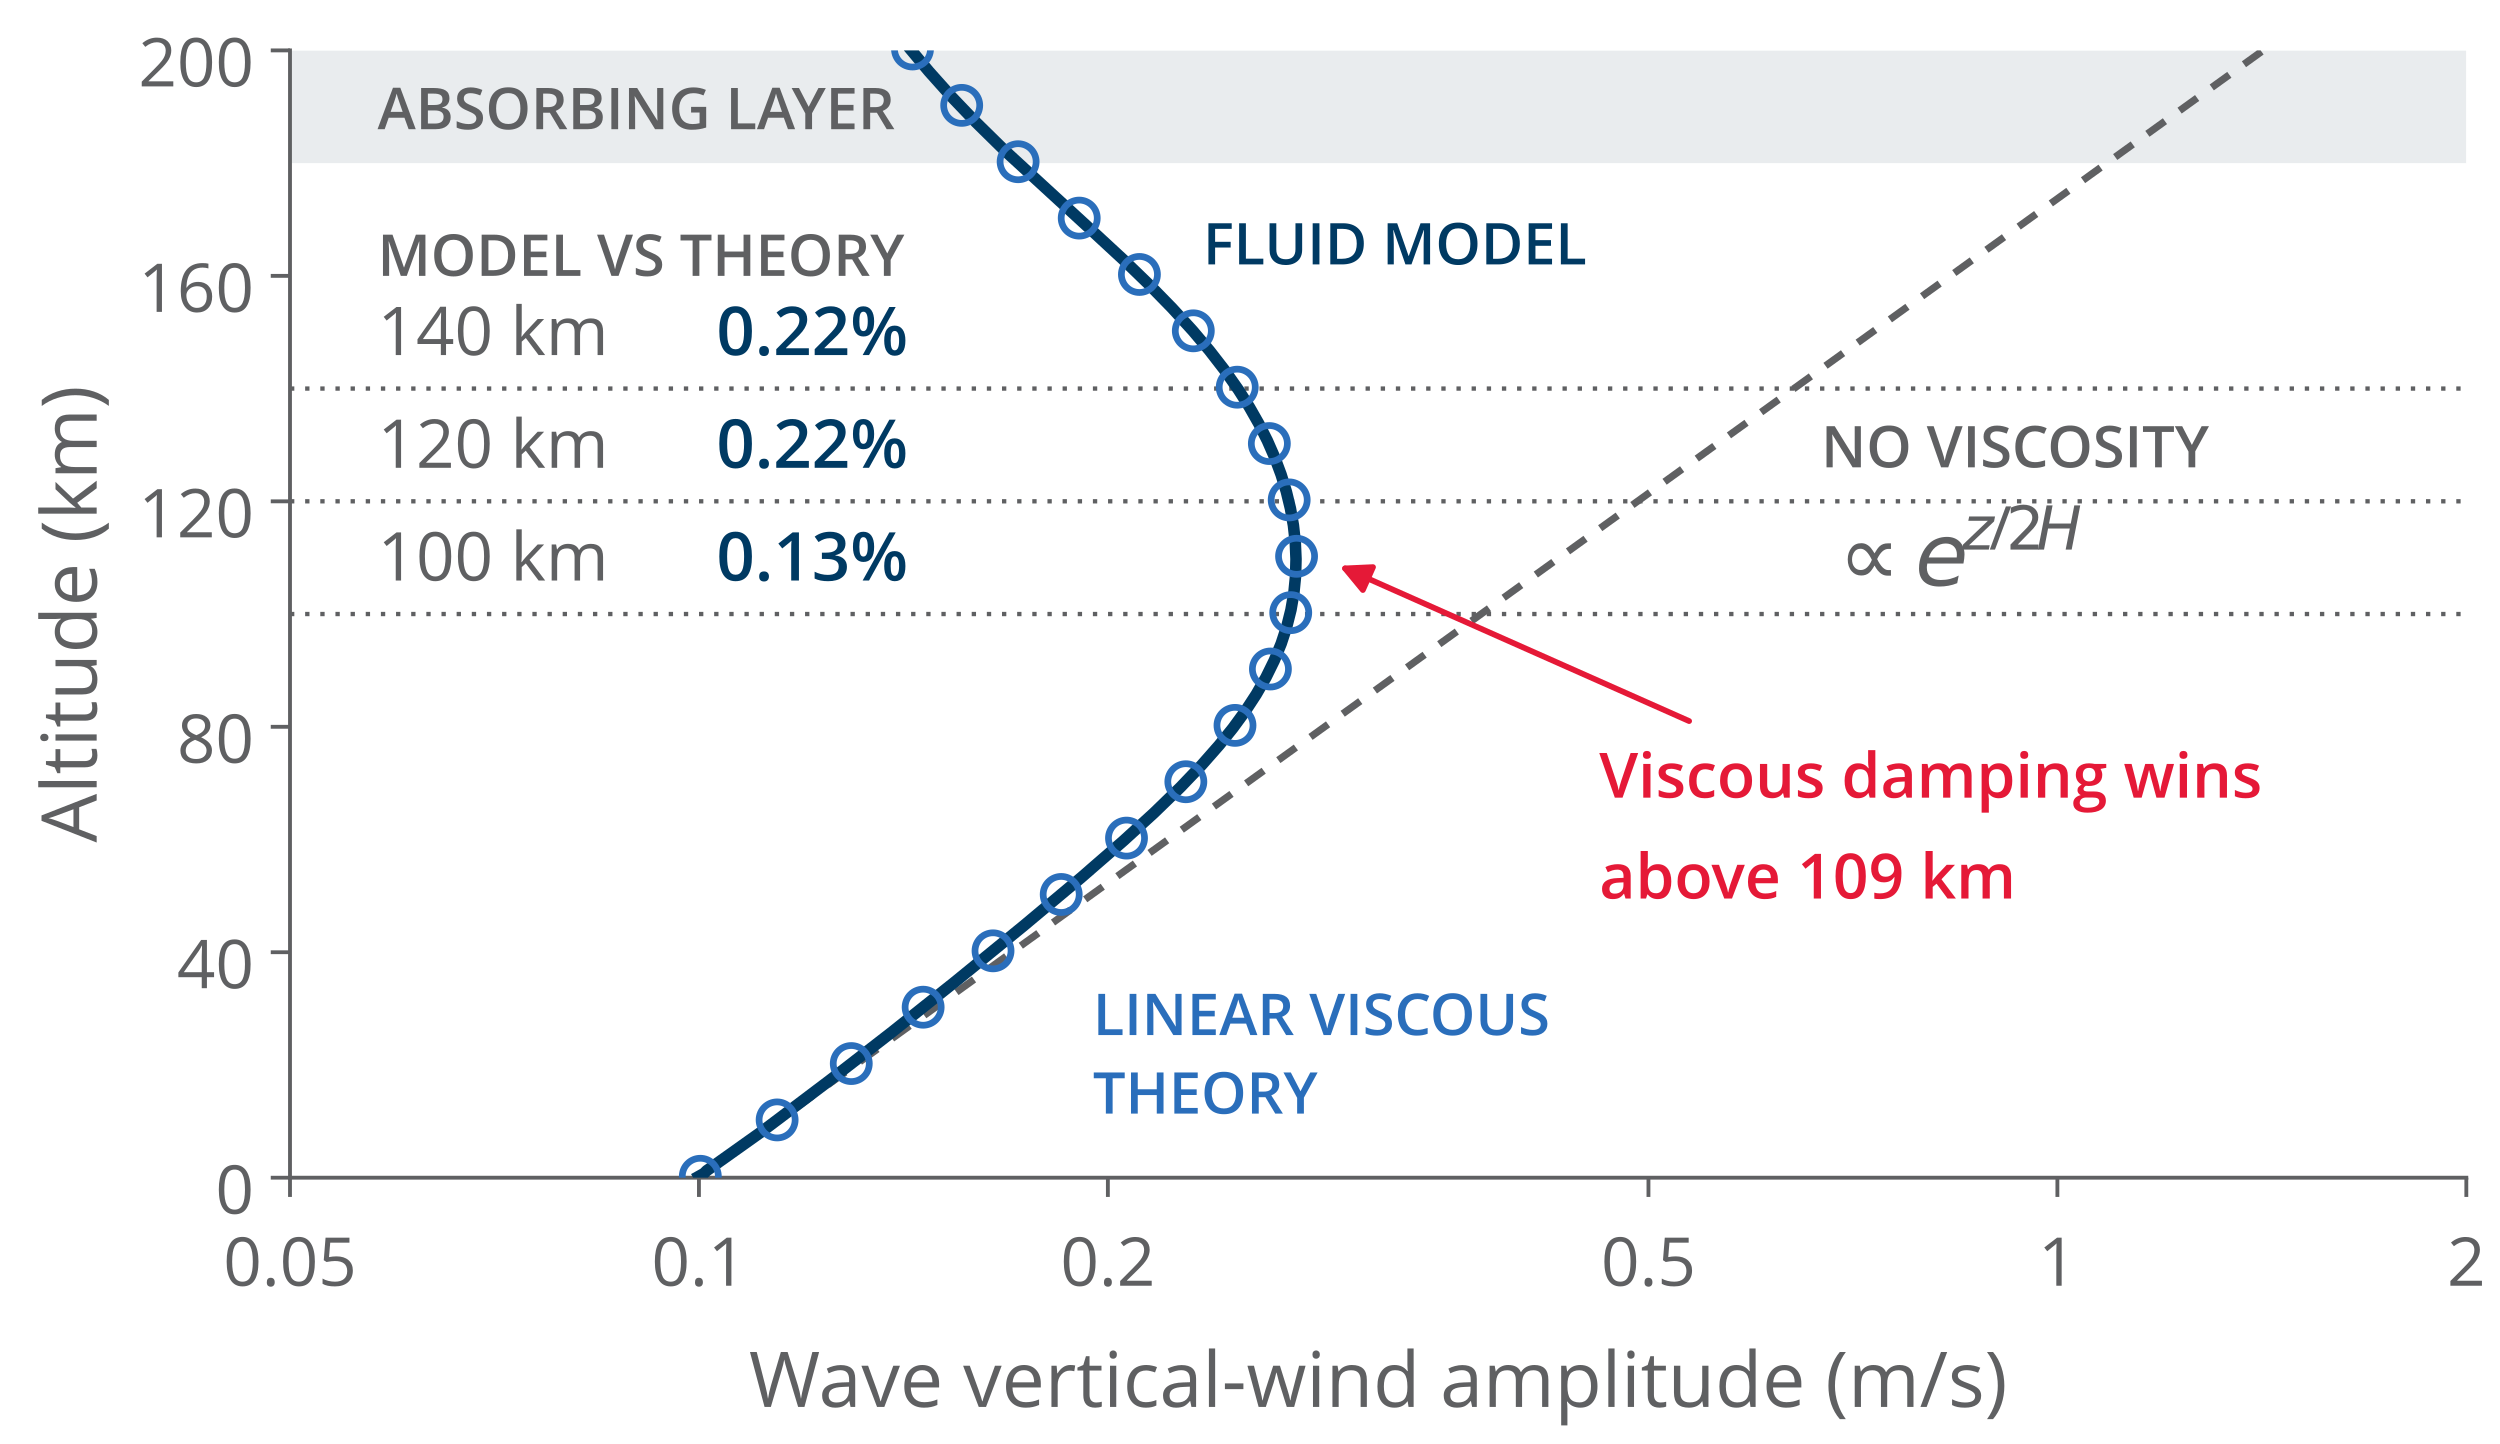
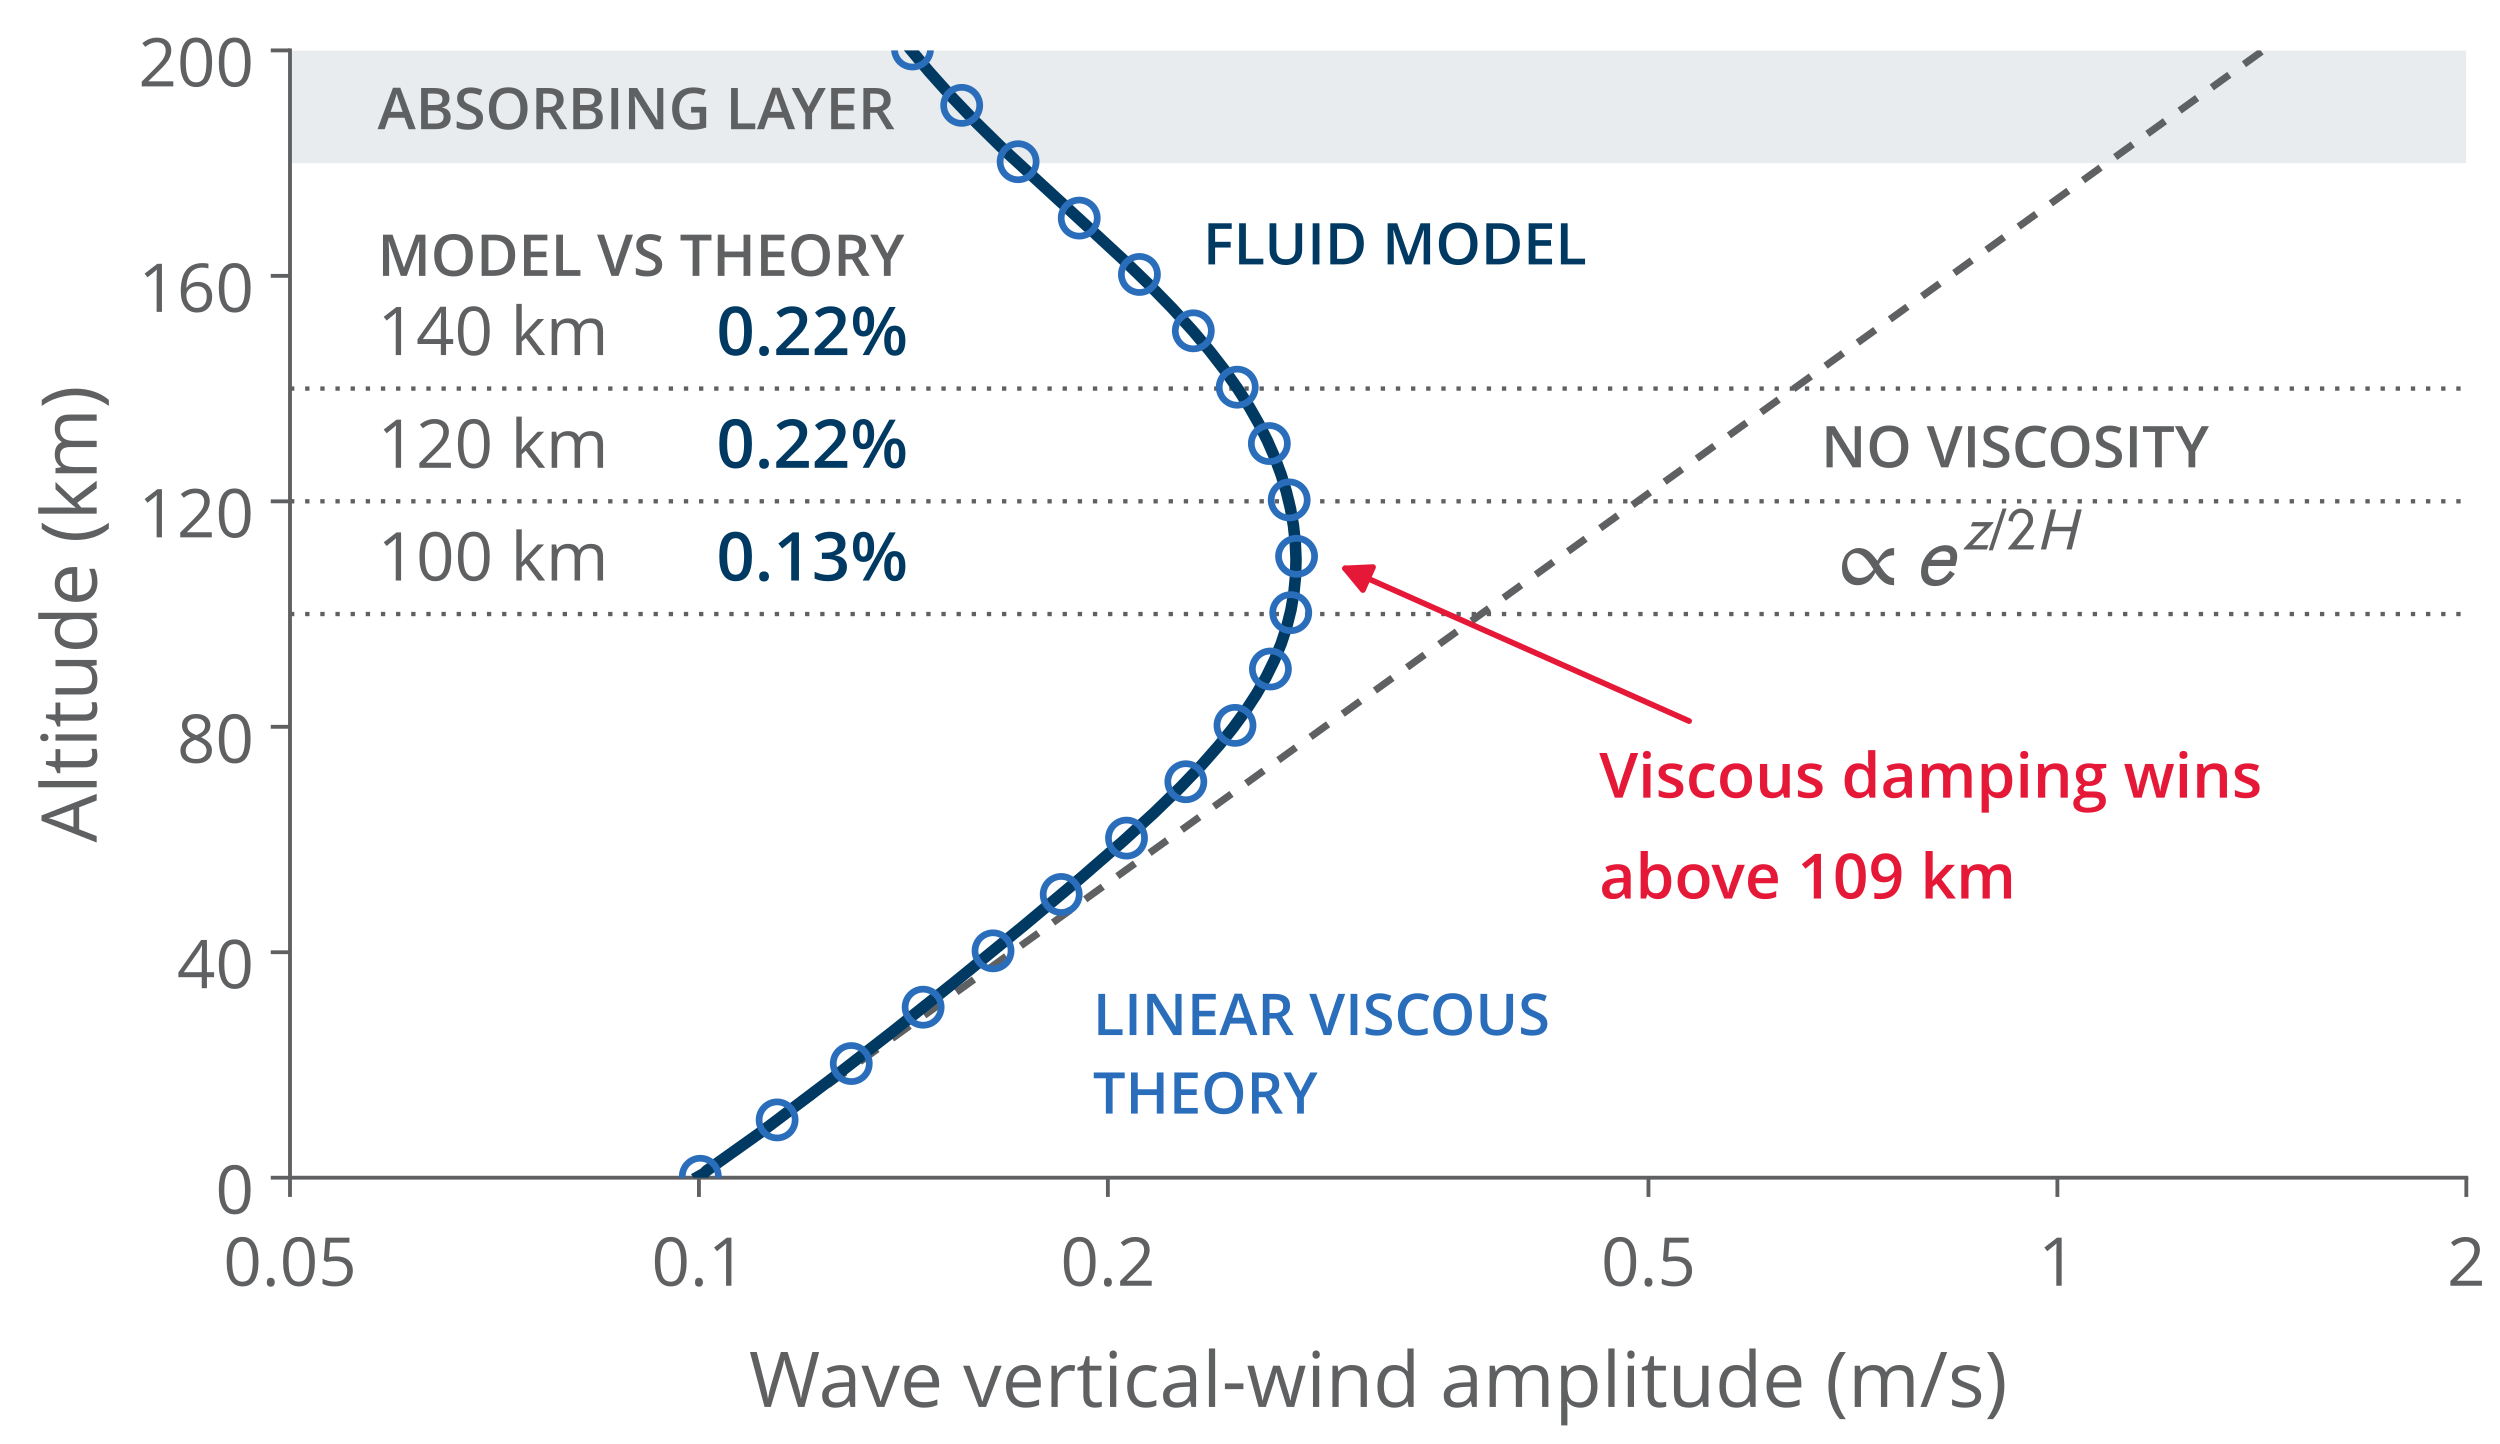
<svg xmlns="http://www.w3.org/2000/svg" xmlns:xlink="http://www.w3.org/1999/xlink" width="519.84pt" height="300.24pt" viewBox="0 0 519.84 300.24" version="1.1">
  <defs>
    <style type="text/css">*{stroke-linejoin: round; stroke-linecap: butt}</style>
  </defs>
  <g id="figure_1">
    <g id="patch_1">
      <path d="M 0 300.24  L 519.84 300.24  L 519.84 0  L 0 0  L 0 300.24  z " style="fill: none" />
    </g>
    <g id="axes_1">
      <g id="patch_2">
        <path d="M 60.301 244.885  L 512.838 244.885  L 512.838 10.482  L 60.301 10.482  L 60.301 244.885  z " style="fill: none" />
      </g>
      <g id="patch_3">
-         <path d="M 60.301 33.922  L 512.838 33.922  L 512.838 10.482  L 60.301 10.482  z " clip-path="url(#p7d5a8c6a9f)" style="fill: #6b818d; opacity: 0.15" />
+         <path d="M 60.301 33.922  L 512.838 33.922  L 512.838 10.482  L 60.301 10.482  z " clip-path="url(#p381e99af52)" style="fill: #6b818d; opacity: 0.15" />
      </g>
      <g id="line2d_1">
-         <path d="M 60.301 127.684  L 512.838 127.684  " clip-path="url(#p7d5a8c6a9f)" style="fill: none; stroke-dasharray: 0.9,2.25; stroke-dashoffset: 0; stroke: #5f6062; stroke-width: 0.9" />
+         <path d="M 60.301 127.684  L 512.838 127.684  " clip-path="url(#p381e99af52)" style="fill: none; stroke-dasharray: 0.9,2.25; stroke-dashoffset: 0; stroke: #5f6062; stroke-width: 0.9" />
      </g>
      <g id="line2d_2">
-         <path d="M 60.301 104.243  L 512.838 104.243  " clip-path="url(#p7d5a8c6a9f)" style="fill: none; stroke-dasharray: 0.9,2.25; stroke-dashoffset: 0; stroke: #5f6062; stroke-width: 0.9" />
+         <path d="M 60.301 104.243  L 512.838 104.243  " clip-path="url(#p381e99af52)" style="fill: none; stroke-dasharray: 0.9,2.25; stroke-dashoffset: 0; stroke: #5f6062; stroke-width: 0.9" />
      </g>
      <g id="line2d_3">
-         <path d="M 60.301 80.803  L 512.838 80.803  " clip-path="url(#p7d5a8c6a9f)" style="fill: none; stroke-dasharray: 0.9,2.25; stroke-dashoffset: 0; stroke: #5f6062; stroke-width: 0.9" />
+         <path d="M 60.301 80.803  L 512.838 80.803  " clip-path="url(#p381e99af52)" style="fill: none; stroke-dasharray: 0.9,2.25; stroke-dashoffset: 0; stroke: #5f6062; stroke-width: 0.9" />
      </g>
      <g id="matplotlib.axis_1">
        <g id="xtick_1">
          <g id="line2d_4">
            <defs>
-               <path id="m3ad3a5a6df" d="M 0 0  L 0 4  " style="stroke: #5f6062; stroke-width: 0.8" />
+               <path id="m62b4a21ec5" d="M 0 0  L 0 4  " style="stroke: #5f6062; stroke-width: 0.8" />
            </defs>
            <g>
-               <use xlink:href="#m3ad3a5a6df" x="60.301" y="244.885" style="fill: #5f6062; stroke: #5f6062; stroke-width: 0.8" />
+               <use xlink:href="#m62b4a21ec5" x="60.301" y="244.885" style="fill: #5f6062; stroke: #5f6062; stroke-width: 0.8" />
            </g>
          </g>
          <g id="text_1">
            <text style="font-size: 14px; font-family: 'Open Sans', 'DejaVu Sans', sans-serif; text-anchor: middle; fill: #5f6062" x="60.301" y="267.349" transform="rotate(-0 60.30149 267.3491)">0.05</text>
          </g>
        </g>
        <g id="xtick_2">
          <g id="line2d_5">
            <g>
-               <use xlink:href="#m3ad3a5a6df" x="145.334" y="244.885" style="fill: #5f6062; stroke: #5f6062; stroke-width: 0.8" />
+               <use xlink:href="#m62b4a21ec5" x="145.334" y="244.885" style="fill: #5f6062; stroke: #5f6062; stroke-width: 0.8" />
            </g>
          </g>
          <g id="text_2">
            <text style="font-size: 14px; font-family: 'Open Sans', 'DejaVu Sans', sans-serif; text-anchor: middle; fill: #5f6062" x="145.334" y="267.349" transform="rotate(-0 145.3339 267.3491)">0.1</text>
          </g>
        </g>
        <g id="xtick_3">
          <g id="line2d_6">
            <g>
-               <use xlink:href="#m3ad3a5a6df" x="230.366" y="244.885" style="fill: #5f6062; stroke: #5f6062; stroke-width: 0.8" />
+               <use xlink:href="#m62b4a21ec5" x="230.366" y="244.885" style="fill: #5f6062; stroke: #5f6062; stroke-width: 0.8" />
            </g>
          </g>
          <g id="text_3">
            <text style="font-size: 14px; font-family: 'Open Sans', 'DejaVu Sans', sans-serif; text-anchor: middle; fill: #5f6062" x="230.366" y="267.349" transform="rotate(-0 230.3663 267.3491)">0.2</text>
          </g>
        </g>
        <g id="xtick_4">
          <g id="line2d_7">
            <g>
-               <use xlink:href="#m3ad3a5a6df" x="342.773" y="244.885" style="fill: #5f6062; stroke: #5f6062; stroke-width: 0.8" />
+               <use xlink:href="#m62b4a21ec5" x="342.773" y="244.885" style="fill: #5f6062; stroke: #5f6062; stroke-width: 0.8" />
            </g>
          </g>
          <g id="text_4">
            <text style="font-size: 14px; font-family: 'Open Sans', 'DejaVu Sans', sans-serif; text-anchor: middle; fill: #5f6062" x="342.773" y="267.349" transform="rotate(-0 342.773 267.3491)">0.5</text>
          </g>
        </g>
        <g id="xtick_5">
          <g id="line2d_8">
            <g>
-               <use xlink:href="#m3ad3a5a6df" x="427.805" y="244.885" style="fill: #5f6062; stroke: #5f6062; stroke-width: 0.8" />
+               <use xlink:href="#m62b4a21ec5" x="427.805" y="244.885" style="fill: #5f6062; stroke: #5f6062; stroke-width: 0.8" />
            </g>
          </g>
          <g id="text_5">
            <text style="font-size: 14px; font-family: 'Open Sans', 'DejaVu Sans', sans-serif; text-anchor: middle; fill: #5f6062" x="427.805" y="267.349" transform="rotate(-0 427.8053 267.3491)">1</text>
          </g>
        </g>
        <g id="xtick_6">
          <g id="line2d_9">
            <g>
-               <use xlink:href="#m3ad3a5a6df" x="512.838" y="244.885" style="fill: #5f6062; stroke: #5f6062; stroke-width: 0.8" />
+               <use xlink:href="#m62b4a21ec5" x="512.838" y="244.885" style="fill: #5f6062; stroke: #5f6062; stroke-width: 0.8" />
            </g>
          </g>
          <g id="text_6">
            <text style="font-size: 14px; font-family: 'Open Sans', 'DejaVu Sans', sans-serif; text-anchor: middle; fill: #5f6062" x="512.838" y="267.349" transform="rotate(-0 512.8377 267.3491)">2</text>
          </g>
        </g>
        <g id="text_7">
          <text style="font-size: 16px; font-family: 'Open Sans', 'DejaVu Sans', sans-serif; text-anchor: middle; fill: #5f6062" x="286.57" y="292.552" transform="rotate(-0 286.5696 292.5523)">Wave vertical-wind amplitude (m/s)</text>
        </g>
      </g>
      <g id="matplotlib.axis_2">
        <g id="ytick_1">
          <g id="line2d_10">
            <defs>
-               <path id="me243913526" d="M 0 0  L -4 0  " style="stroke: #5f6062; stroke-width: 0.8" />
+               <path id="ma2539fddf5" d="M 0 0  L -4 0  " style="stroke: #5f6062; stroke-width: 0.8" />
            </defs>
            <g>
-               <use xlink:href="#me243913526" x="60.301" y="244.885" style="fill: #5f6062; stroke: #5f6062; stroke-width: 0.8" />
+               <use xlink:href="#ma2539fddf5" x="60.301" y="244.885" style="fill: #5f6062; stroke: #5f6062; stroke-width: 0.8" />
            </g>
          </g>
          <g id="text_8">
            <text style="font-size: 14px; font-family: 'Open Sans', 'DejaVu Sans', sans-serif; text-anchor: end; fill: #5f6062" x="52.801" y="252.367" transform="rotate(-0 52.80149 252.3672)">0</text>
          </g>
        </g>
        <g id="ytick_2">
          <g id="line2d_11">
            <g>
-               <use xlink:href="#me243913526" x="60.301" y="198.005" style="fill: #5f6062; stroke: #5f6062; stroke-width: 0.8" />
+               <use xlink:href="#ma2539fddf5" x="60.301" y="198.005" style="fill: #5f6062; stroke: #5f6062; stroke-width: 0.8" />
            </g>
          </g>
          <g id="text_9">
            <text style="font-size: 14px; font-family: 'Open Sans', 'DejaVu Sans', sans-serif; text-anchor: end; fill: #5f6062" x="52.801" y="205.487" transform="rotate(-0 52.80149 205.4866)">40</text>
          </g>
        </g>
        <g id="ytick_3">
          <g id="line2d_12">
            <g>
-               <use xlink:href="#me243913526" x="60.301" y="151.124" style="fill: #5f6062; stroke: #5f6062; stroke-width: 0.8" />
+               <use xlink:href="#ma2539fddf5" x="60.301" y="151.124" style="fill: #5f6062; stroke: #5f6062; stroke-width: 0.8" />
            </g>
          </g>
          <g id="text_10">
            <text style="font-size: 14px; font-family: 'Open Sans', 'DejaVu Sans', sans-serif; text-anchor: end; fill: #5f6062" x="52.801" y="158.606" transform="rotate(-0 52.80149 158.606)">80</text>
          </g>
        </g>
        <g id="ytick_4">
          <g id="line2d_13">
            <g>
-               <use xlink:href="#me243913526" x="60.301" y="104.243" style="fill: #5f6062; stroke: #5f6062; stroke-width: 0.8" />
+               <use xlink:href="#ma2539fddf5" x="60.301" y="104.243" style="fill: #5f6062; stroke: #5f6062; stroke-width: 0.8" />
            </g>
          </g>
          <g id="text_11">
            <text style="font-size: 14px; font-family: 'Open Sans', 'DejaVu Sans', sans-serif; text-anchor: end; fill: #5f6062" x="52.801" y="111.725" transform="rotate(-0 52.80149 111.7253)">120</text>
          </g>
        </g>
        <g id="ytick_5">
          <g id="line2d_14">
            <g>
-               <use xlink:href="#me243913526" x="60.301" y="57.363" style="fill: #5f6062; stroke: #5f6062; stroke-width: 0.8" />
+               <use xlink:href="#ma2539fddf5" x="60.301" y="57.363" style="fill: #5f6062; stroke: #5f6062; stroke-width: 0.8" />
            </g>
          </g>
          <g id="text_12">
            <text style="font-size: 14px; font-family: 'Open Sans', 'DejaVu Sans', sans-serif; text-anchor: end; fill: #5f6062" x="52.801" y="64.845" transform="rotate(-0 52.80149 64.84473)">160</text>
          </g>
        </g>
        <g id="ytick_6">
          <g id="line2d_15">
            <g>
-               <use xlink:href="#me243913526" x="60.301" y="10.482" style="fill: #5f6062; stroke: #5f6062; stroke-width: 0.8" />
+               <use xlink:href="#ma2539fddf5" x="60.301" y="10.482" style="fill: #5f6062; stroke: #5f6062; stroke-width: 0.8" />
            </g>
          </g>
          <g id="text_13">
            <text style="font-size: 14px; font-family: 'Open Sans', 'DejaVu Sans', sans-serif; text-anchor: end; fill: #5f6062" x="52.801" y="17.964" transform="rotate(-0 52.80149 17.96411)">200</text>
          </g>
        </g>
        <g id="text_14">
          <text style="font-size: 16px; font-family: 'Open Sans', 'DejaVu Sans', sans-serif; text-anchor: middle; fill: #5f6062" x="20.102" y="127.684" transform="rotate(-90 20.1018 127.6837)">Altitude (km)</text>
        </g>
      </g>
      <g id="line2d_16">
-         <path d="M 145.334 244.885  L 470.589 10.482  L 470.589 10.482  " clip-path="url(#p7d5a8c6a9f)" style="fill: none; stroke-dasharray: 4.5,3.75; stroke-dashoffset: 0; stroke: #5f6062; stroke-width: 1.5" />
+         <path d="M 145.334 244.885  L 470.589 10.482  L 470.589 10.482  " clip-path="url(#p381e99af52)" style="fill: none; stroke-dasharray: 4.5,3.75; stroke-dashoffset: 0; stroke: #5f6062; stroke-width: 1.5" />
      </g>
      <g id="patch_4">
        <path d="M 60.301 244.885  L 60.301 10.482  " style="fill: none; stroke: #5f6062; stroke-width: 0.8; stroke-linejoin: miter; stroke-linecap: square" />
      </g>
      <g id="patch_5">
        <path d="M 60.301 244.885  L 512.838 244.885  " style="fill: none; stroke: #5f6062; stroke-width: 0.8; stroke-linejoin: miter; stroke-linecap: square" />
      </g>
      <g id="text_15">
-         <text style="font-weight: 600; font-size: 12px; font-family: 'Open Sans', 'DejaVu Sans', sans-serif; text-anchor: start; fill: #5f6062" x="78.509" y="26.858" transform="rotate(-0 78.50903 26.8576)">ABSORBING LAYER</text>
+         <text style="font-size: 12px; font-family: 'Open Sans SemiBold', 'DejaVu Sans', sans-serif; text-anchor: start; fill: #5f6062" x="78.509" y="26.858" transform="rotate(-0 78.50903 26.8576)">ABSORBING LAYER</text>
      </g>
      <g id="line2d_17">
-         <path d="M 145.329 244.592  L 146.38 244.006  L 146.961 243.42  L 158.503 235.216  L 172.482 224.668  L 185.338 214.706  L 198.574 204.158  L 212.929 192.438  L 224.82 182.475  L 233.581 174.857  L 239.996 168.997  L 245.427 163.723  L 249.909 159.035  L 253.516 154.933  L 256.347 151.417  L 258.919 147.901  L 261.217 144.385  L 263.232 140.869  L 264.961 137.353  L 266.403 133.837  L 267.56 130.321  L 268.439 126.805  L 269.047 123.289  L 269.394 119.773  L 269.487 116.257  L 269.335 112.741  L 268.945 109.224  L 268.322 105.708  L 267.468 102.192  L 266.385 98.676  L 265.075 95.16  L 263.535 91.644  L 261.767 88.128  L 259.77 84.612  L 257.544 81.096  L 254.665 76.994  L 251.488 72.892  L 248.029 68.79  L 243.755 64.102  L 239.177 59.414  L 233.73 54.14  L 226.128 47.108  L 208.898 31.285  L 202.936 25.425  L 197.892 20.151  L 193.177 14.877  L 189.261 10.189  L 189.261 10.189  " clip-path="url(#p7d5a8c6a9f)" style="fill: none; stroke: #003a63; stroke-width: 2.4; stroke-linecap: square" />
+         <path d="M 145.329 244.592  L 146.38 244.006  L 146.961 243.42  L 158.503 235.216  L 172.482 224.668  L 185.338 214.706  L 198.574 204.158  L 212.929 192.438  L 224.82 182.475  L 233.581 174.857  L 239.996 168.997  L 245.427 163.723  L 249.909 159.035  L 253.516 154.933  L 256.347 151.417  L 258.919 147.901  L 261.217 144.385  L 263.232 140.869  L 264.961 137.353  L 266.403 133.837  L 267.56 130.321  L 268.439 126.805  L 269.047 123.289  L 269.394 119.773  L 269.487 116.257  L 269.335 112.741  L 268.945 109.224  L 268.322 105.708  L 267.468 102.192  L 266.385 98.676  L 265.075 95.16  L 263.535 91.644  L 261.767 88.128  L 259.77 84.612  L 257.544 81.096  L 254.665 76.994  L 251.488 72.892  L 248.029 68.79  L 243.755 64.102  L 239.177 59.414  L 233.73 54.14  L 226.128 47.108  L 208.898 31.285  L 202.936 25.425  L 197.892 20.151  L 193.177 14.877  L 189.261 10.189  L 189.261 10.189  " clip-path="url(#p381e99af52)" style="fill: none; stroke: #003a63; stroke-width: 2.4; stroke-linecap: square" />
      </g>
      <g id="text_16">
        <text style="font-size: 14px; font-family: 'Open Sans', 'DejaVu Sans', sans-serif; text-anchor: start; fill: #5f6062" x="78.509" y="120.711" transform="rotate(-0 78.50903 120.7107)">100 km</text>
      </g>
      <g id="text_17">
-         <text style="font-weight: 600; font-size: 14px; font-family: 'Open Sans', 'DejaVu Sans', sans-serif; text-anchor: start; fill: #003a63" x="148.96" y="120.711" transform="rotate(-0 148.96 120.7107)">0.13%</text>
+         <text style="font-size: 14px; font-family: 'Open Sans SemiBold', 'DejaVu Sans', sans-serif; text-anchor: start; fill: #003a63" x="148.96" y="120.711" transform="rotate(-0 148.96 120.7107)">0.13%</text>
      </g>
      <g id="text_18">
        <text style="font-size: 14px; font-family: 'Open Sans', 'DejaVu Sans', sans-serif; text-anchor: start; fill: #5f6062" x="78.509" y="97.27" transform="rotate(-0 78.50903 97.27041)">120 km</text>
      </g>
      <g id="text_19">
-         <text style="font-weight: 600; font-size: 14px; font-family: 'Open Sans', 'DejaVu Sans', sans-serif; text-anchor: start; fill: #003a63" x="148.96" y="97.27" transform="rotate(-0 148.96 97.27041)">0.22%</text>
+         <text style="font-size: 14px; font-family: 'Open Sans SemiBold', 'DejaVu Sans', sans-serif; text-anchor: start; fill: #003a63" x="148.96" y="97.27" transform="rotate(-0 148.96 97.27041)">0.22%</text>
      </g>
      <g id="text_20">
        <text style="font-size: 14px; font-family: 'Open Sans', 'DejaVu Sans', sans-serif; text-anchor: start; fill: #5f6062" x="78.509" y="73.83" transform="rotate(-0 78.50903 73.8301)">140 km</text>
      </g>
      <g id="text_21">
-         <text style="font-weight: 600; font-size: 14px; font-family: 'Open Sans', 'DejaVu Sans', sans-serif; text-anchor: start; fill: #003a63" x="148.96" y="73.83" transform="rotate(-0 148.96 73.8301)">0.22%</text>
+         <text style="font-size: 14px; font-family: 'Open Sans SemiBold', 'DejaVu Sans', sans-serif; text-anchor: start; fill: #003a63" x="148.96" y="73.83" transform="rotate(-0 148.96 73.8301)">0.22%</text>
      </g>
      <g id="text_22">
-         <text style="font-weight: 600; font-size: 12px; font-family: 'Open Sans', 'DejaVu Sans', sans-serif; text-anchor: start; fill: #5f6062" x="78.509" y="57.363" transform="rotate(-0 78.50903 57.36321)">MODEL VS THEORY</text>
+         <text style="font-size: 12px; font-family: 'Open Sans SemiBold', 'DejaVu Sans', sans-serif; text-anchor: start; fill: #5f6062" x="78.509" y="57.363" transform="rotate(-0 78.50903 57.36321)">MODEL VS THEORY</text>
      </g>
      <g id="text_23">
-         <text style="font-weight: 600; font-size: 12px; font-family: 'Open Sans', 'DejaVu Sans', sans-serif; text-anchor: start; fill: #003a63" x="250.15" y="54.986" transform="rotate(-0 250.15 54.98597)">FLUID MODEL</text>
+         <text style="font-size: 12px; font-family: 'Open Sans SemiBold', 'DejaVu Sans', sans-serif; text-anchor: start; fill: #003a63" x="250.15" y="54.986" transform="rotate(-0 250.15 54.98597)">FLUID MODEL</text>
      </g>
      <g id="text_24">
-         <text style="font-weight: 600; font-size: 12px; font-family: 'Open Sans', 'DejaVu Sans', sans-serif; fill: #2a6ebb" transform="translate(227.2604 215.2219)">LINEAR VISCOUS</text>
-         <text style="font-weight: 600; font-size: 12px; font-family: 'Open Sans', 'DejaVu Sans', sans-serif; fill: #2a6ebb" transform="translate(227.2604 231.5637)">THEORY</text>
+         <text style="font-size: 12px; font-family: 'Open Sans SemiBold', 'DejaVu Sans', sans-serif; fill: #2a6ebb" transform="translate(227.2604 215.2219)">LINEAR VISCOUS</text>
+         <text style="font-size: 12px; font-family: 'Open Sans SemiBold', 'DejaVu Sans', sans-serif; fill: #2a6ebb" transform="translate(227.2604 231.5637)">THEORY</text>
      </g>
      <g id="text_25">
-         <text style="font-weight: 600; font-size: 12px; font-family: 'Open Sans', 'DejaVu Sans', sans-serif; text-anchor: start; fill: #5f6062" x="378.676" y="97.179" transform="rotate(-0 378.6764 97.17853)">NO VISCOSITY</text>
+         <text style="font-size: 12px; font-family: 'Open Sans SemiBold', 'DejaVu Sans', sans-serif; text-anchor: start; fill: #5f6062" x="378.676" y="97.179" transform="rotate(-0 378.6764 97.17853)">NO VISCOSITY</text>
      </g>
      <g id="text_26">
-         <g style="fill: #5f6062" transform="translate(378.6764 121.7625)">
-           <text>
-             <tspan x="3.6" y="-0.046" style="font-size: 18px; font-family: 'STIXGeneral'; fill: #5f6062">∝</tspan>
-             <tspan x="19.53" y="-0.046" style="font-style: italic; font-size: 18px; font-family: 'STIXGeneral'; fill: #5f6062">𝘦</tspan>
-             <tspan x="29.319" y="-7.48" style="font-style: italic; font-size: 12.6px; font-family: 'STIXGeneral'; fill: #5f6062">𝘻</tspan>
-             <tspan x="44.754" y="-7.48" style="font-style: italic; font-size: 12.6px; font-family: 'STIXGeneral'; fill: #5f6062">𝘏</tspan>
-             <tspan x="34.951" y="-7.48" style="font-size: 12.6px; font-family: 'STIXGeneral'; fill: #5f6062">/</tspan>
-             <tspan x="38.454" y="-7.48" style="font-size: 12.6px; font-family: 'STIXGeneral'; fill: #5f6062">𝟤</tspan>
-           </text>
+         <g style="fill: #5f6062" transform="translate(378.6764 121.7625) scale(0.18 -0.18)">
+           <defs>
+             <path id="STIXGeneral-Regular-430" d="M 4115 538  L 4115 0  Q 3674 0 3360 224  Q 3046 448 2726 928  Q 2266 0 1389 0  Q 934 0 598 329  Q 262 659 262 1280  Q 262 1613 355 1881  Q 448 2150 585 2307  Q 723 2464 896 2569  Q 1069 2675 1213 2713  Q 1357 2752 1485 2752  Q 1869 2752 2160 2569  Q 2451 2387 2880 1811  Q 3142 2285 3408 2518  Q 3674 2752 4115 2752  L 4115 2214  Q 3725 2214 3443 2025  Q 3162 1837 3008 1568  L 3008 1549  Q 3328 1018 3581 778  Q 3834 538 4115 538  z M 2586 1158  L 2586 1178  Q 2221 1779 1910 2076  Q 1600 2374 1286 2374  Q 1018 2374 832 2147  Q 646 1920 646 1613  Q 646 1178 889 858  Q 1133 538 1536 538  Q 1734 538 1907 595  Q 2080 653 2214 765  Q 2349 877 2422 957  Q 2496 1037 2586 1158  z " transform="scale(0.015625)" />
+             <path id="STIXGeneral-Italic-3d5" d="M 2579 1069  L 2944 845  Q 2586 358 2250 147  Q 1914 -64 1453 -64  Q 986 -64 714 201  Q 442 467 442 947  Q 442 1562 733 2035  Q 1024 2509 1433 2736  Q 1843 2963 2259 2963  Q 2669 2963 2893 2742  Q 3117 2522 3117 2138  Q 3117 1952 3072 1773  L 2982 1421  L 1005 1421  Q 960 1242 960 1075  Q 960 749 1142 569  Q 1325 390 1619 390  Q 2125 390 2579 1069  z M 1203 1875  L 2579 1875  Q 2605 1978 2605 2086  Q 2605 2509 2093 2509  Q 1837 2509 1587 2349  Q 1338 2189 1203 1875  z " transform="scale(0.015625)" />
+             <path id="STIXGeneral-Italic-3ea" d="M 3309 2899  L 3277 2771  L 1088 454  L 2778 454  L 2605 0  L 160 0  L 186 128  L 2374 2445  L 922 2445  L 1107 2899  L 3309 2899  z " transform="scale(0.015625)" />
+             <path id="STIXGeneral-Regular-12" d="M 1837 4326  L 378 -90  L -58 -90  L 1408 4326  L 1837 4326  z " transform="scale(0.015625)" />
+             <path id="STIXGeneral-Regular-cc1" d="M 3002 454  L 2816 0  L 224 0  L 224 134  L 1344 1504  L 1344 1498  L 1702 1933  Q 1952 2234 2054 2365  Q 2157 2496 2253 2685  Q 2349 2874 2349 3040  Q 2349 3437 2134 3654  Q 1920 3872 1549 3872  Q 1254 3872 1008 3629  Q 762 3386 698 2938  L 237 3046  Q 339 3616 716 3971  Q 1094 4326 1594 4326  Q 2150 4326 2502 3980  Q 2854 3635 2854 3142  Q 2854 2784 2720 2525  Q 2586 2266 2157 1728  L 1133 454  L 3002 454  z " transform="scale(0.015625)" />
+             <path id="STIXGeneral-Italic-3be" d="M 4794 4237  L 3738 0  L 3181 0  L 3661 1926  L 1510 1926  L 1030 0  L 474 0  L 1530 4237  L 2086 4237  L 1626 2400  L 3776 2400  L 4237 4237  L 4794 4237  z " transform="scale(0.015625)" />
+           </defs>
+           <use xlink:href="#STIXGeneral-Regular-430" transform="translate(20 0.384375)" />
+           <use xlink:href="#STIXGeneral-Italic-3d5" transform="translate(108.4999 0.384375)" />
+           <use xlink:href="#STIXGeneral-Italic-3ea" transform="translate(162.8946 41.68438) scale(0.7)" />
+           <use xlink:href="#STIXGeneral-Regular-12" transform="translate(194.1846 41.68438) scale(0.7)" />
+           <use xlink:href="#STIXGeneral-Regular-cc1" transform="translate(213.6445 41.68438) scale(0.7)" />
+           <use xlink:href="#STIXGeneral-Italic-3be" transform="translate(248.6445 41.68438) scale(0.7)" />
        </g>
      </g>
      <g id="patch_6">
        <path d="M 351.225 149.935  Q 314.844 133.794 279.689 118.197  " style="fill: none; stroke: #e51937; stroke-width: 1.2; stroke-linecap: round" />
        <path d="M 283.388 122.682  L 279.689 118.197  L 285.496 117.929  z " style="fill: #e51937; stroke: #e51937; stroke-width: 1.2; stroke-linecap: round" />
      </g>
      <g id="text_27">
-         <text style="font-weight: 600; font-size: 13px; font-family: 'Open Sans', 'DejaVu Sans', sans-serif; fill: #e51937" transform="translate(332.5441 165.8603)">Viscous damping wins</text>
-         <text style="font-weight: 600; font-size: 13px; font-family: 'Open Sans', 'DejaVu Sans', sans-serif; fill: #e51937" transform="translate(332.5441 186.8323)">above 109 km</text>
+         <text style="font-size: 13px; font-family: 'Open Sans SemiBold', 'DejaVu Sans', sans-serif; fill: #e51937" transform="translate(332.5441 165.8603)">Viscous damping wins</text>
+         <text style="font-size: 13px; font-family: 'Open Sans SemiBold', 'DejaVu Sans', sans-serif; fill: #e51937" transform="translate(332.5441 186.8323)">above 109 km</text>
      </g>
      <g id="line2d_18">
        <defs>
-           <path id="me114a28eac" d="M 0 3.75  C 0.995 3.75 1.948 3.355 2.652 2.652  C 3.355 1.948 3.75 0.995 3.75 0  C 3.75 -0.995 3.355 -1.948 2.652 -2.652  C 1.948 -3.355 0.995 -3.75 0 -3.75  C -0.995 -3.75 -1.948 -3.355 -2.652 -2.652  C -3.355 -1.948 -3.75 -0.995 -3.75 0  C -3.75 0.995 -3.355 1.948 -2.652 2.652  C -1.948 3.355 -0.995 3.75 0 3.75  z " style="stroke: #2a6ebb; stroke-width: 1.4" />
+           <path id="m6e56ae7466" d="M 0 3.75  C 0.995 3.75 1.948 3.355 2.652 2.652  C 3.355 1.948 3.75 0.995 3.75 0  C 3.75 -0.995 3.355 -1.948 2.652 -2.652  C 1.948 -3.355 0.995 -3.75 0 -3.75  C -0.995 -3.75 -1.948 -3.355 -2.652 -2.652  C -3.355 -1.948 -3.75 -0.995 -3.75 0  C -3.75 0.995 -3.355 1.948 -2.652 2.652  C -1.948 3.355 -0.995 3.75 0 3.75  z " style="stroke: #2a6ebb; stroke-width: 1.4" />
        </defs>
-         <g clip-path="url(#p7d5a8c6a9f)">
-           <use xlink:href="#me114a28eac" x="145.62" y="244.592" style="fill-opacity: 0; stroke: #2a6ebb; stroke-width: 1.4" />
-           <use xlink:href="#me114a28eac" x="161.591" y="232.872" style="fill-opacity: 0; stroke: #2a6ebb; stroke-width: 1.4" />
-           <use xlink:href="#me114a28eac" x="177.009" y="221.152" style="fill-opacity: 0; stroke: #2a6ebb; stroke-width: 1.4" />
-           <use xlink:href="#me114a28eac" x="191.954" y="209.432" style="fill-opacity: 0; stroke: #2a6ebb; stroke-width: 1.4" />
-           <use xlink:href="#me114a28eac" x="206.487" y="197.712" style="fill-opacity: 0; stroke: #2a6ebb; stroke-width: 1.4" />
-           <use xlink:href="#me114a28eac" x="220.661" y="185.991" style="fill-opacity: 0; stroke: #2a6ebb; stroke-width: 1.4" />
-           <use xlink:href="#me114a28eac" x="234.24" y="174.271" style="fill-opacity: 0; stroke: #2a6ebb; stroke-width: 1.4" />
-           <use xlink:href="#me114a28eac" x="246.579" y="162.551" style="fill-opacity: 0; stroke: #2a6ebb; stroke-width: 1.4" />
-           <use xlink:href="#me114a28eac" x="256.799" y="150.831" style="fill-opacity: 0; stroke: #2a6ebb; stroke-width: 1.4" />
-           <use xlink:href="#me114a28eac" x="264.165" y="139.111" style="fill-opacity: 0; stroke: #2a6ebb; stroke-width: 1.4" />
-           <use xlink:href="#me114a28eac" x="268.389" y="127.391" style="fill-opacity: 0; stroke: #2a6ebb; stroke-width: 1.4" />
-           <use xlink:href="#me114a28eac" x="269.602" y="115.671" style="fill-opacity: 0; stroke: #2a6ebb; stroke-width: 1.4" />
-           <use xlink:href="#me114a28eac" x="268.068" y="103.95" style="fill-opacity: 0; stroke: #2a6ebb; stroke-width: 1.4" />
-           <use xlink:href="#me114a28eac" x="263.943" y="92.23" style="fill-opacity: 0; stroke: #2a6ebb; stroke-width: 1.4" />
-           <use xlink:href="#me114a28eac" x="257.264" y="80.51" style="fill-opacity: 0; stroke: #2a6ebb; stroke-width: 1.4" />
-           <use xlink:href="#me114a28eac" x="248.132" y="68.79" style="fill-opacity: 0; stroke: #2a6ebb; stroke-width: 1.4" />
-           <use xlink:href="#me114a28eac" x="236.925" y="57.07" style="fill-opacity: 0; stroke: #2a6ebb; stroke-width: 1.4" />
-           <use xlink:href="#me114a28eac" x="224.408" y="45.35" style="fill-opacity: 0; stroke: #2a6ebb; stroke-width: 1.4" />
-           <use xlink:href="#me114a28eac" x="211.703" y="33.629" style="fill-opacity: 0; stroke: #2a6ebb; stroke-width: 1.4" />
-           <use xlink:href="#me114a28eac" x="199.972" y="21.909" style="fill-opacity: 0; stroke: #2a6ebb; stroke-width: 1.4" />
-           <use xlink:href="#me114a28eac" x="189.74" y="10.189" style="fill-opacity: 0; stroke: #2a6ebb; stroke-width: 1.4" />
+         <g clip-path="url(#p381e99af52)">
+           <use xlink:href="#m6e56ae7466" x="145.62" y="244.592" style="fill-opacity: 0; stroke: #2a6ebb; stroke-width: 1.4" />
+           <use xlink:href="#m6e56ae7466" x="161.591" y="232.872" style="fill-opacity: 0; stroke: #2a6ebb; stroke-width: 1.4" />
+           <use xlink:href="#m6e56ae7466" x="177.009" y="221.152" style="fill-opacity: 0; stroke: #2a6ebb; stroke-width: 1.4" />
+           <use xlink:href="#m6e56ae7466" x="191.954" y="209.432" style="fill-opacity: 0; stroke: #2a6ebb; stroke-width: 1.4" />
+           <use xlink:href="#m6e56ae7466" x="206.487" y="197.712" style="fill-opacity: 0; stroke: #2a6ebb; stroke-width: 1.4" />
+           <use xlink:href="#m6e56ae7466" x="220.661" y="185.991" style="fill-opacity: 0; stroke: #2a6ebb; stroke-width: 1.4" />
+           <use xlink:href="#m6e56ae7466" x="234.24" y="174.271" style="fill-opacity: 0; stroke: #2a6ebb; stroke-width: 1.4" />
+           <use xlink:href="#m6e56ae7466" x="246.579" y="162.551" style="fill-opacity: 0; stroke: #2a6ebb; stroke-width: 1.4" />
+           <use xlink:href="#m6e56ae7466" x="256.799" y="150.831" style="fill-opacity: 0; stroke: #2a6ebb; stroke-width: 1.4" />
+           <use xlink:href="#m6e56ae7466" x="264.165" y="139.111" style="fill-opacity: 0; stroke: #2a6ebb; stroke-width: 1.4" />
+           <use xlink:href="#m6e56ae7466" x="268.389" y="127.391" style="fill-opacity: 0; stroke: #2a6ebb; stroke-width: 1.4" />
+           <use xlink:href="#m6e56ae7466" x="269.602" y="115.671" style="fill-opacity: 0; stroke: #2a6ebb; stroke-width: 1.4" />
+           <use xlink:href="#m6e56ae7466" x="268.068" y="103.95" style="fill-opacity: 0; stroke: #2a6ebb; stroke-width: 1.4" />
+           <use xlink:href="#m6e56ae7466" x="263.943" y="92.23" style="fill-opacity: 0; stroke: #2a6ebb; stroke-width: 1.4" />
+           <use xlink:href="#m6e56ae7466" x="257.264" y="80.51" style="fill-opacity: 0; stroke: #2a6ebb; stroke-width: 1.4" />
+           <use xlink:href="#m6e56ae7466" x="248.132" y="68.79" style="fill-opacity: 0; stroke: #2a6ebb; stroke-width: 1.4" />
+           <use xlink:href="#m6e56ae7466" x="236.925" y="57.07" style="fill-opacity: 0; stroke: #2a6ebb; stroke-width: 1.4" />
+           <use xlink:href="#m6e56ae7466" x="224.408" y="45.35" style="fill-opacity: 0; stroke: #2a6ebb; stroke-width: 1.4" />
+           <use xlink:href="#m6e56ae7466" x="211.703" y="33.629" style="fill-opacity: 0; stroke: #2a6ebb; stroke-width: 1.4" />
+           <use xlink:href="#m6e56ae7466" x="199.972" y="21.909" style="fill-opacity: 0; stroke: #2a6ebb; stroke-width: 1.4" />
+           <use xlink:href="#m6e56ae7466" x="189.74" y="10.189" style="fill-opacity: 0; stroke: #2a6ebb; stroke-width: 1.4" />
        </g>
      </g>
    </g>
  </g>
  <defs>
-     <clipPath id="p7d5a8c6a9f">
+     <clipPath id="p381e99af52">
      <rect x="60.301" y="10.482" width="452.536" height="234.403" />
    </clipPath>
  </defs>
</svg>
